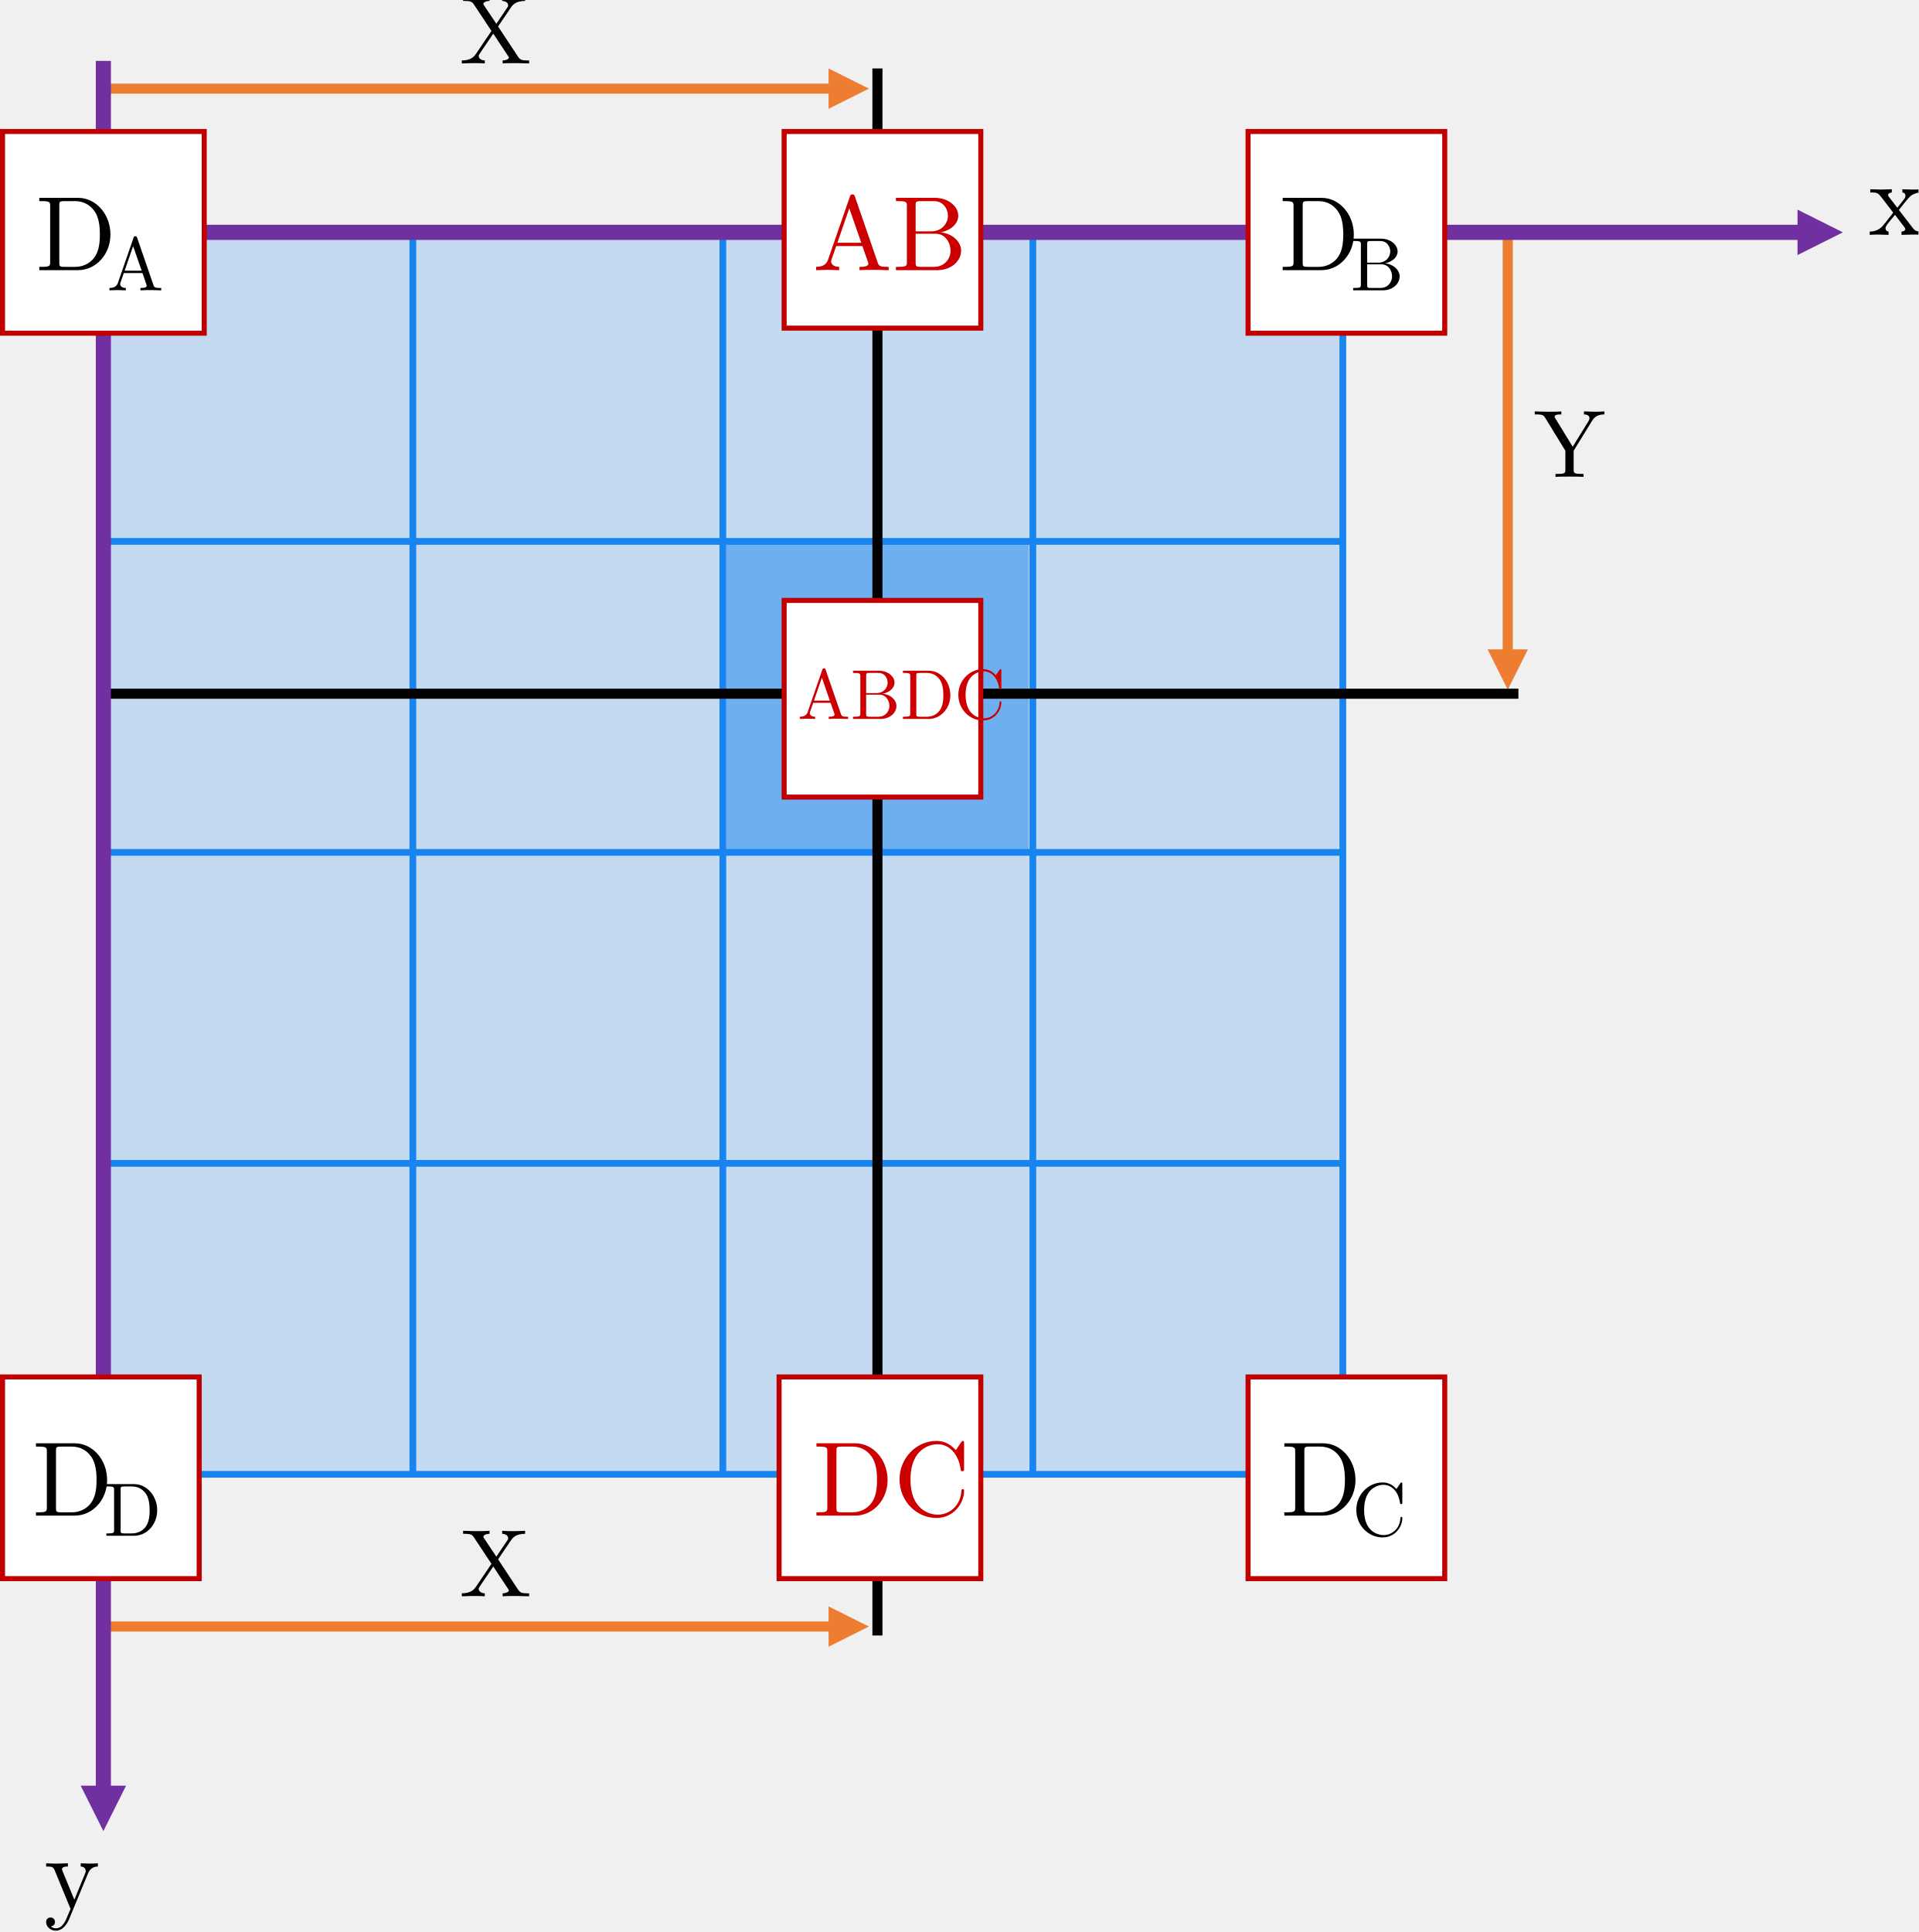
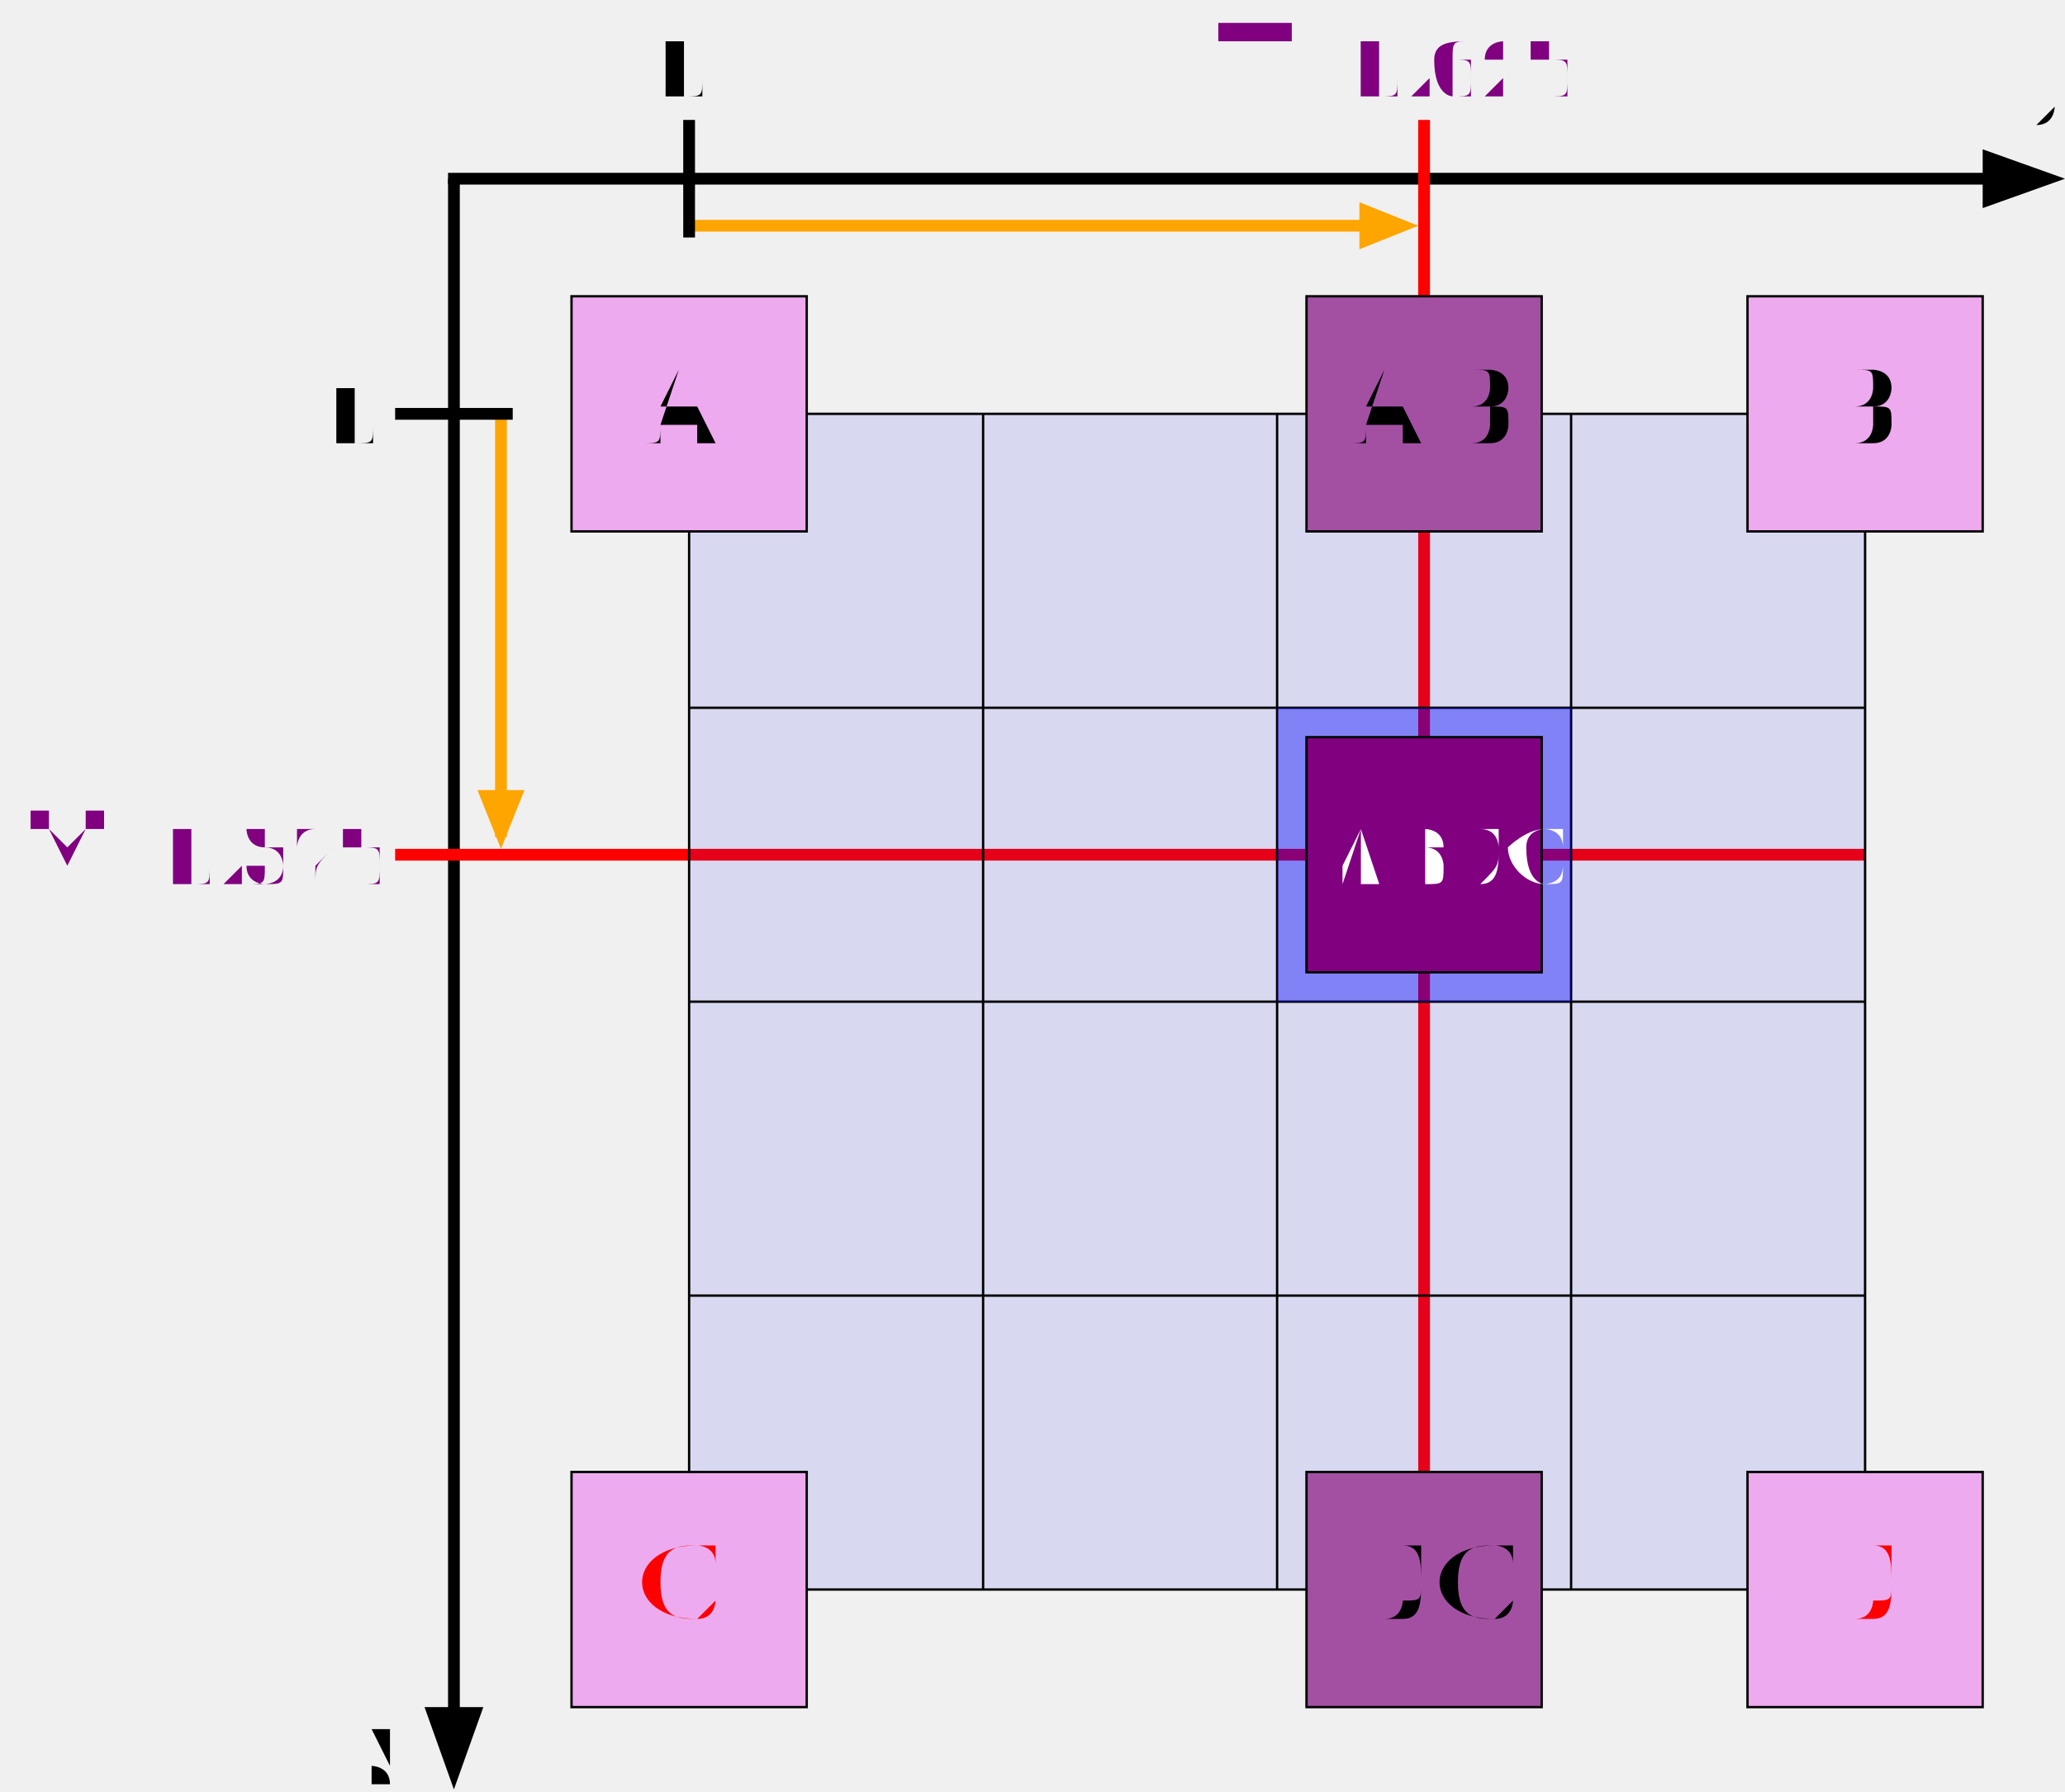
- <svg xmlns="http://www.w3.org/2000/svg" width="380.445" height="383.156" overflow="hidden">
-   <defs>
-     <clipPath id="prefix__a">
-       <path d="M467 191h414v408H467z" clip-rule="evenodd" fill-rule="evenodd" />
-     </clipPath>
-   </defs>
-   <g clip-path="url(#prefix__a)" transform="translate(-472 -202.422)">
-     <path d="M493 248h245v247H493z" fill="#1884f0" fill-opacity=".2" />
-     <path d="M772 249v83.533h-2V249zm3 82.2l-4 8-4-8zM492 221h145.646v-2H492zm144.312 3l8-4-8-4zM492 524h145.646v2H492zm144.312-3l8 4-8 4z" fill="#ed7d31" />
-     <path d="M553.871 247.452v248.026m61.473-248.026v248.026m61.474-248.026v248.026M491.731 309.792h247.227m-247.227 61.673h247.227m-247.227 61.673h247.227M492.397 247.452v248.026m245.894-248.026v248.026m-246.56-247.36h247.227M491.731 494.811h247.227" stroke-miterlimit="10" fill="none" stroke="#1884f0" stroke-width="1.333" stroke-linejoin="round" />
-     <path d="M490.5 247h339.458v3H490.5zm337.958-3l9 4.5-9 4.5z" fill="#7030a0" />
-     <path d="M616 310h60v61h-60z" fill="#1884f0" fill-opacity=".502" />
-     <text font-weight="400" font-size="21" transform="translate(842.533 249)" font-family="'Cambria Math','Cambria Math_MSFontService',sans-serif">
-          x<tspan x="-361.788" y="332">y</tspan>
-     </text>
-     <path stroke-miterlimit="8" d="M719.5 228.5h39v40h-39z" fill="#fff" stroke="#c00000" />
-     <text font-weight="400" font-size="21" transform="translate(720.961 256)" font-family="'Cambria Math','Cambria Math_MSFontService',sans-serif">
-       <tspan x="4.667" y="0">D</tspan>
-       <tspan font-size="15" x="18.833" y="4">B</tspan>
-     </text>
-     <path stroke-miterlimit="8" d="M719.5 475.5h39v40h-39z" fill="#fff" stroke="#c00000" />
-     <text font-weight="400" font-size="21" transform="translate(721.289 503)" font-family="'Cambria Math','Cambria Math_MSFontService',sans-serif">
-       <tspan x="4.667" y="0">D</tspan>
-       <tspan font-size="15" x="18.833" y="4">C</tspan>
-     </text>
-     <path d="M646 216v310.776" stroke-miterlimit="8" fill="none" stroke="#000" stroke-width="2" />
-     <text font-weight="400" font-size="19" transform="translate(776.143 297)" font-family="'Cambria Math','Cambria Math_MSFontService',sans-serif">
-          Y<tspan x="-213.013" y="-82">X</tspan>
-     </text>
-     <path stroke-miterlimit="8" d="M627.5 228.5h39v39h-39z" fill="#fff" stroke="#c00000" />
-     <text font-weight="400" font-size="21" transform="translate(628.503 256)" font-family="'Cambria Math','Cambria Math_MSFontService',sans-serif" fill="#c00">
-       <tspan x="4.667" y="0">AB</tspan>
-     </text>
-     <path stroke-miterlimit="8" d="M626.5 475.5h40v40h-40z" fill="#fff" stroke="#c00000" />
-     <text font-weight="400" font-size="21" transform="translate(628.503 503)" font-family="'Cambria Math','Cambria Math_MSFontService',sans-serif" fill="#c00">
-       <tspan x="4.667" y="0">DC</tspan>
-       <tspan font-size="19" x="-65.373" y="16" fill="#000">X</tspan>
-     </text>
-     <path d="M492 340h281.11" stroke-miterlimit="8" fill="none" stroke="#000" stroke-width="2" />
-     <path stroke-miterlimit="8" d="M627.5 321.5h39v39h-39z" fill="#fff" stroke="#c00000" />
-     <text font-weight="400" font-size="14" transform="translate(630.156 345)" font-family="'Cambria Math','Cambria Math_MSFontService',sans-serif" fill="#c00">
+ <svg xmlns="http://www.w3.org/2000/svg" height="381" width="439">
+   <g transform="translate(34 38) scale(250)">
+     <g transform="translate(0.25 0)">
+       <line x1="0.2" y1="0.04" x2="0.8" y2="0.04" stroke="orange" stroke-width="0.01" />
+       <line x1="0.04" y1="0.2" x2="0.04" y2="0.56" stroke="orange" stroke-width="0.01" />
+       <polygon points="0.06 0.52,0.04 0.57,0.02 0.52" fill="orange" />
+       <polygon points="0.77 0.06,0.82 0.04,0.77 0.02" fill="orange" />
+       <line x1="-0.005" y1="0" x2="1.31" y2="0" stroke="black" stroke-width="0.01" />
+       <line x1="0" y1="0" x2="0" y2="1.31" stroke="black" stroke-width="0.01" />
+       <line x1="-0.05" y1="0.2" x2="0.05" y2="0.2" stroke="black" stroke-width="0.01" />
+       <line x1="-0.05" y1="0.575" x2="1.2" y2="0.575" stroke="red" stroke-width="0.01" />
+       <line x1="0.2" y1="-0.05" x2="0.2" y2="0.05" stroke="black" stroke-width="0.01" />
+       <line x1="0.825" y1="-0.05" x2="0.825" y2="1.2" stroke="red" stroke-width="0.01" />
+       <polygon points="-0.025 1.3,0 1.37,0.025 1.3" fill="black" />
+       <polygon points="1.3 -0.025,1.37 0,1.3 0.025" fill="black" />
+       <text font-size="0.08" transform="translate(1.33 -0.03)" font-family="'Cambria Math','Cambria Math_MSFontService',sans-serif">
+             x
+          </text>
+       <text font-size="0.08" transform="translate(-0.07 1.35)" font-family="'Cambria Math','Cambria Math_MSFontService',sans-serif">
+             y
+          </text>
+       <g transform="translate(0.1 0.1)">
+         <g transform="translate(0.1 0.1)">
+           <rect x="0" y="0" width="1" height="1" fill="rgba(0,0,255,0.1)" stroke="black" stroke-width="0.002" />
+           <line x1="0" y1="0.25" x2="1" y2="0.25" stroke="black" stroke-width="0.002" />
+           <line x1="0" y1="0.5" x2="1" y2="0.5" stroke="black" stroke-width="0.002" />
+           <line x1="0" y1="0.75" x2="1" y2="0.75" stroke="black" stroke-width="0.002" />
+           <line x1="0.25" y1="0" x2="0.25" y2="1" stroke="black" stroke-width="0.002" />
+           <line x1="0.5" y1="0" x2="0.5" y2="1" stroke="black" stroke-width="0.002" />
+           <line x1="0.75" y1="0" x2="0.75" y2="1" stroke="black" stroke-width="0.002" />
+           <rect x="0.5" y="0.25" width="0.25" height="0.25" fill="rgba(0,0,255,0.4)" />
+           <rect x="0.525" y="0.275" width="0.2" height="0.2" fill="purple" stroke-width="0.002" stroke="black" />
+           <rect x="0.525" y="-0.1" width="0.2" height="0.2" fill="#a350a3" stroke-width="0.002" stroke="black" />
+           <rect x="0.525" y="0.9" width="0.2" height="0.2" fill="#a350a3" stroke-width="0.002" stroke="black" />
+         </g>
+         <rect x="0" y="0" width="0.2" height="0.2" fill="#eeaaee" stroke-width="0.002" stroke="black" />
+         <rect x="1" y="0" width="0.2" height="0.2" fill="#eeaaee" stroke-width="0.002" stroke="black" />
+         <rect x="0" y="1" width="0.2" height="0.2" fill="#eeaaee" stroke-width="0.002" stroke="black" />
+         <rect x="1" y="1" width="0.2" height="0.2" fill="#eeaaee" stroke-width="0.002" stroke="black" />
+       </g>
+     </g>
+     <text font-size="0.08" transform="translate(0.15 0.225)" font-family="'Cambria Math','Cambria Math_MSFontService',sans-serif">
+          0
+       </text>
+     <text fill="purple" font-size="0.08" transform="translate(-0.11 0.6)" font-family="'Cambria Math','Cambria Math_MSFontService',sans-serif">
+          Y=0.375
+       </text>
+     <text fill="purple" font-size="0.08" transform="translate(0.9 -0.07)" font-family="'Cambria Math','Cambria Math_MSFontService',sans-serif">
+          X=0.625
+       </text>
+     <text font-size="0.08" transform="translate(0.43 -0.07)" font-family="'Cambria Math','Cambria Math_MSFontService',sans-serif">
+          0
+       </text>
+     <text font-size="0.1" transform="translate(0.41 0.225)" font-family="'Cambria Math','Cambria Math_MSFontService',sans-serif">
+          A
+       </text>
+     <text font-size="0.1" transform="translate(1.41 0.225)" font-family="'Cambria Math','Cambria Math_MSFontService',sans-serif">
+          B
+       </text>
+     <text fill="red" font-size="0.1" transform="translate(0.41 1.225)" font-family="'Cambria Math','Cambria Math_MSFontService',sans-serif">
+          C
+       </text>
+     <text fill="red" font-size="0.1" transform="translate(1.41 1.225)" font-family="'Cambria Math','Cambria Math_MSFontService',sans-serif">
+          D
+       </text>
+     <text font-size="0.1" transform="translate(1.01 0.225)" font-family="'Cambria Math','Cambria Math_MSFontService',sans-serif">
+          AB
+       </text>
+     <text font-size="0.1" transform="translate(1.01 1.225)" font-family="'Cambria Math','Cambria Math_MSFontService',sans-serif">
+          DC
+       </text>
+     <text fill="white" font-size="0.07" transform="translate(0.99 0.6)" font-family="'Cambria Math','Cambria Math_MSFontService',sans-serif">
         ABDC
      </text>
-     <path d="M491 214.5v343.56h3V214.5zm-3 342.06l4.5 9 4.5-9z" fill="#7030a0" />
-     <path stroke-miterlimit="8" d="M472.5 228.5h40v40h-40z" fill="#fff" stroke="#c00000" />
-     <text font-weight="400" font-size="21" transform="translate(474.389 256)" font-family="'Cambria Math','Cambria Math_MSFontService',sans-serif">
-       <tspan x="4.667" y="0">D</tspan>
-       <tspan font-size="15" x="18.833" y="4">A</tspan>
-     </text>
-     <path stroke-miterlimit="8" d="M472.5 475.5h39v40h-39z" fill="#fff" stroke="#c00000" />
-     <text font-weight="400" font-size="21" transform="translate(473.731 503)" font-family="'Cambria Math','Cambria Math_MSFontService',sans-serif">
-       <tspan x="4.667" y="0">D</tspan>
-       <tspan font-size="15" x="18.833" y="4">D</tspan>
-     </text>
  </g>
</svg>
